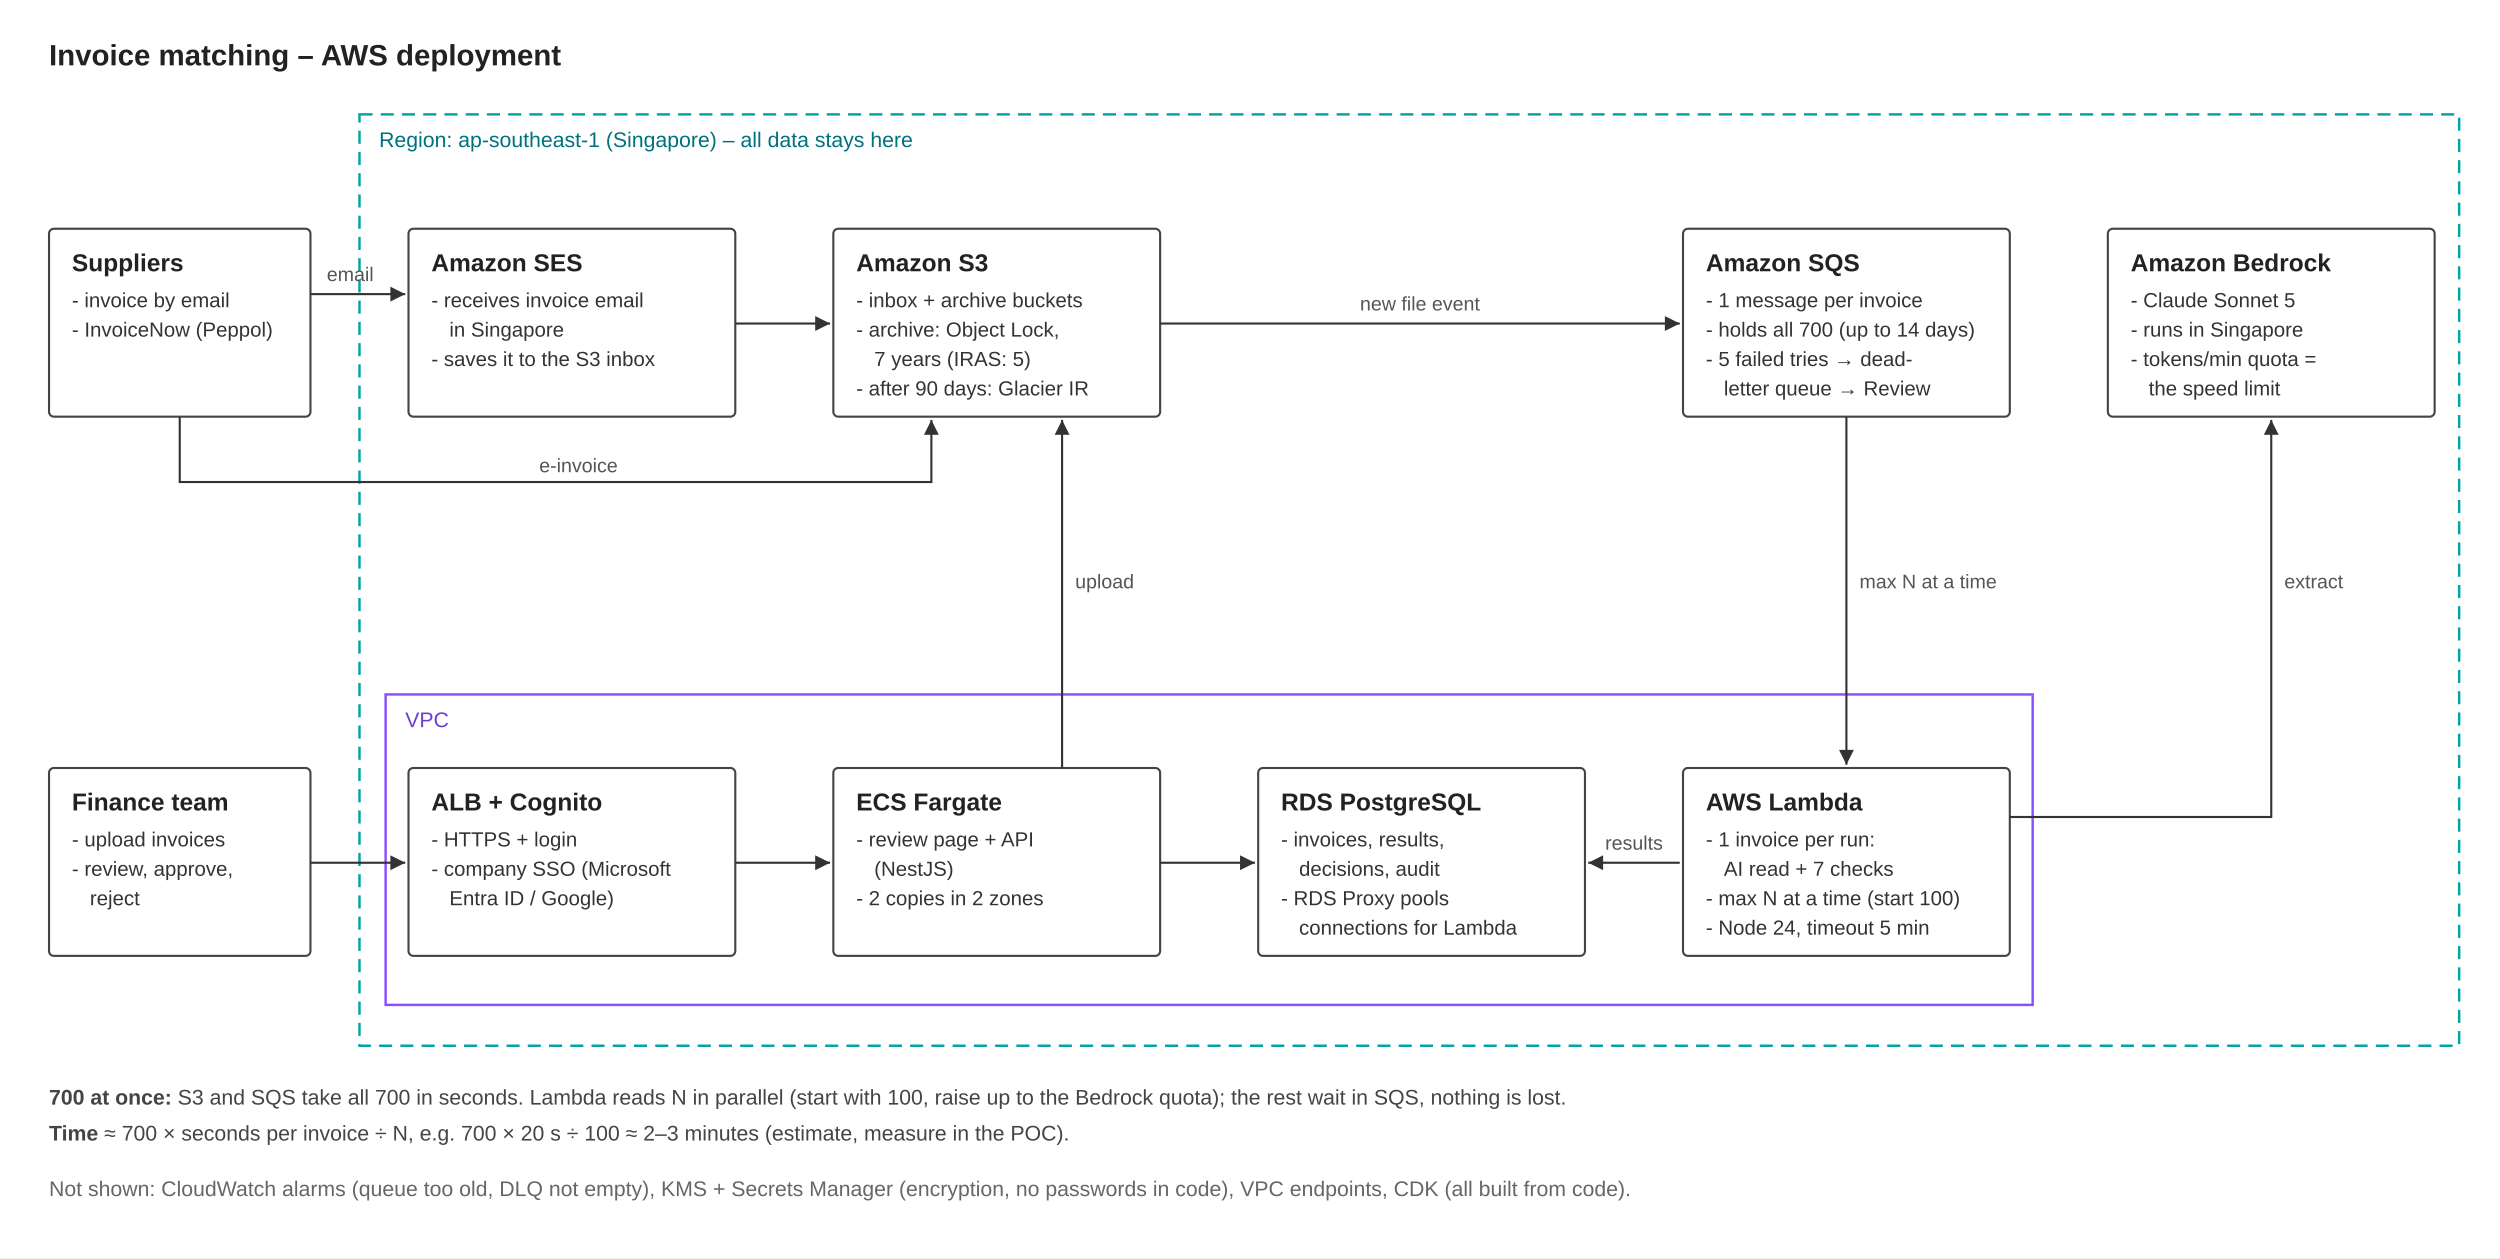
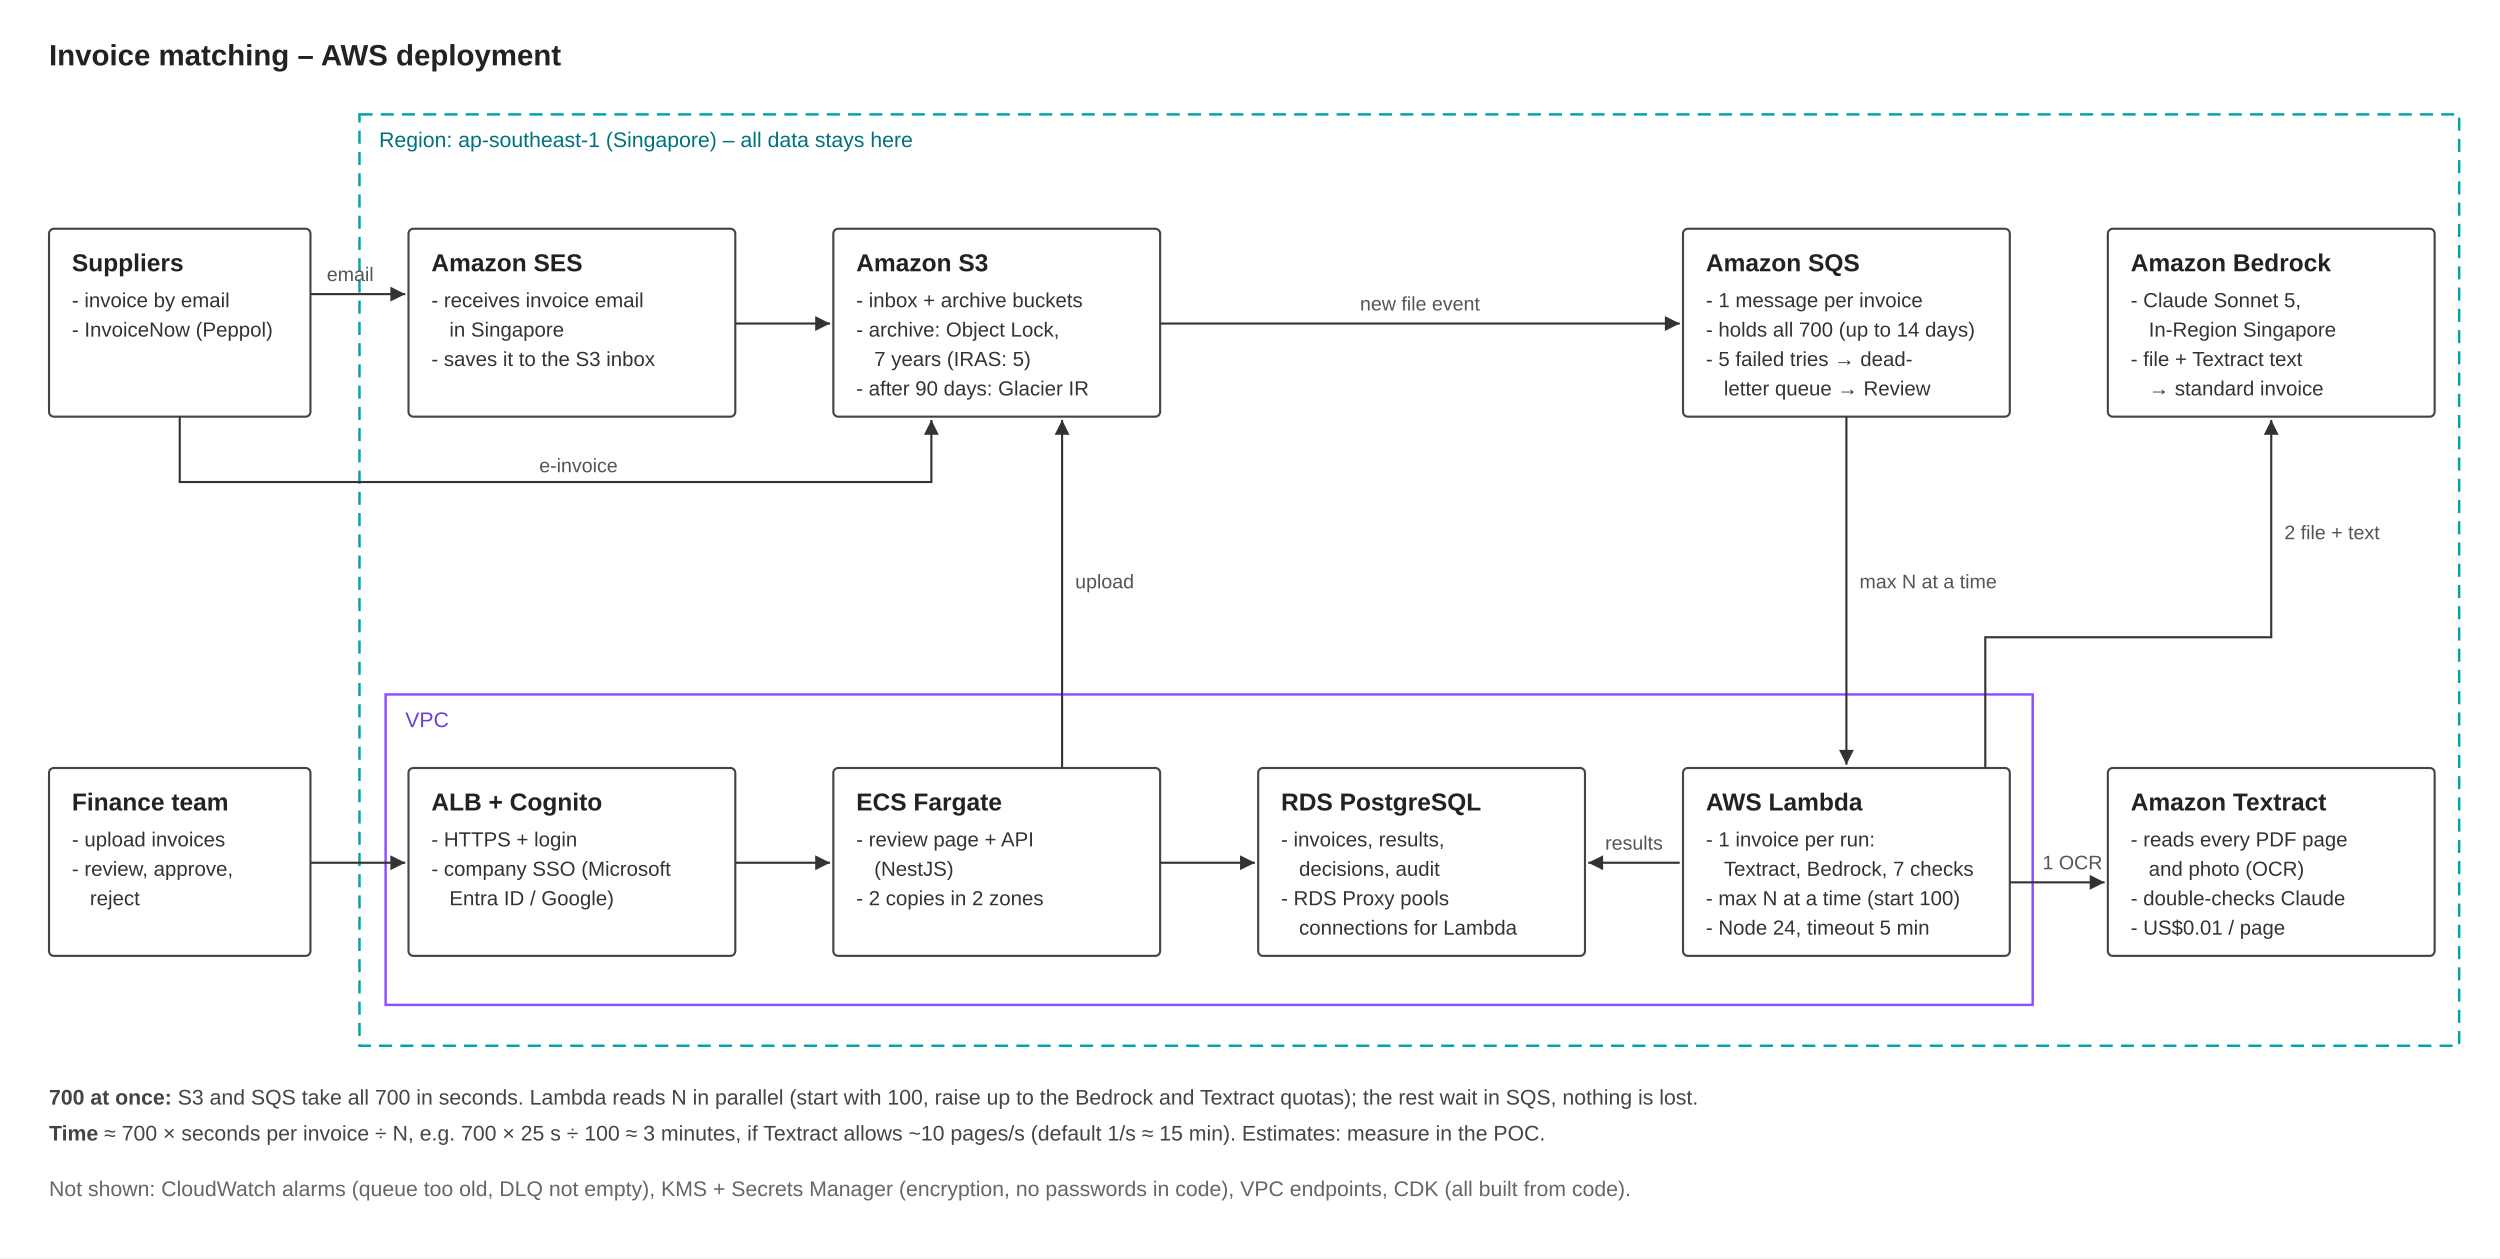
<svg xmlns="http://www.w3.org/2000/svg" width="1530" height="770" viewBox="0 0 1530 770" font-family="Arial, Helvetica, sans-serif">
  <defs>
    <marker id="arr" viewBox="0 0 10 10" refX="10" refY="5" markerWidth="7" markerHeight="7" orient="auto">
      <path d="M0,0 L10,5 L0,10 z" fill="#333" />
    </marker>
  </defs>
  <rect width="1530" height="770" fill="#fff" />
  <text x="30" y="40" font-size="18" font-weight="bold" fill="#222">Invoice matching – AWS deployment</text>
  <rect x="220" y="70" width="1285" height="570" fill="none" stroke="#00A4A6" stroke-width="1.5" stroke-dasharray="8 5" />
  <text x="232" y="90" font-size="13" fill="#00727D">Region: ap-southeast-1 (Singapore) – all data stays here</text>
  <rect x="236" y="425" width="1008" height="190" fill="none" stroke="#8C4FFF" stroke-width="1.5" />
  <text x="248" y="445" font-size="13" fill="#6b3fd4">VPC</text>
  <g fill="#fff" stroke="#444" stroke-width="1.3">
    <rect x="30" y="140" width="160" height="115" rx="3" />
    <rect x="30" y="470" width="160" height="115" rx="3" />
  </g>
  <text x="44" y="166" font-size="15" font-weight="bold" fill="#222">Suppliers</text>
  <g font-size="12.5" fill="#333">
    <text x="44" y="188">- invoice by email</text>
    <text x="44" y="206">- InvoiceNow (Peppol)</text>
  </g>
  <text x="44" y="496" font-size="15" font-weight="bold" fill="#222">Finance team</text>
  <g font-size="12.5" fill="#333">
    <text x="44" y="518">- upload invoices</text>
    <text x="44" y="536">- review, approve,</text>
    <text x="55" y="554">reject</text>
  </g>
  <g fill="#fff" stroke="#444" stroke-width="1.3">
    <rect x="250" y="140" width="200" height="115" rx="3" />
    <rect x="510" y="140" width="200" height="115" rx="3" />
    <rect x="1030" y="140" width="200" height="115" rx="3" />
    <rect x="1290" y="140" width="200" height="115" rx="3" />
    <rect x="250" y="470" width="200" height="115" rx="3" />
    <rect x="510" y="470" width="200" height="115" rx="3" />
    <rect x="770" y="470" width="200" height="115" rx="3" />
    <rect x="1030" y="470" width="200" height="115" rx="3" />
  </g>
  <text x="264" y="166" font-size="15" font-weight="bold" fill="#222">Amazon SES</text>
  <g font-size="12.5" fill="#333">
    <text x="264" y="188">- receives invoice email</text>
    <text x="275" y="206">in Singapore</text>
    <text x="264" y="224">- saves it to the S3 inbox</text>
  </g>
  <text x="524" y="166" font-size="15" font-weight="bold" fill="#222">Amazon S3</text>
  <g font-size="12.5" fill="#333">
    <text x="524" y="188">- inbox + archive buckets</text>
    <text x="524" y="206">- archive: Object Lock,</text>
    <text x="535" y="224">7 years (IRAS: 5)</text>
    <text x="524" y="242">- after 90 days: Glacier IR</text>
  </g>
  <text x="1044" y="166" font-size="15" font-weight="bold" fill="#222">Amazon SQS</text>
  <g font-size="12.5" fill="#333">
    <text x="1044" y="188">- 1 message per invoice</text>
    <text x="1044" y="206">- holds all 700 (up to 14 days)</text>
    <text x="1044" y="224">- 5 failed tries → dead-</text>
    <text x="1055" y="242">letter queue → Review</text>
  </g>
  <text x="1304" y="166" font-size="15" font-weight="bold" fill="#222">Amazon Bedrock</text>
  <g font-size="12.5" fill="#333">
-     <text x="1304" y="188">- Claude Sonnet 5</text>
-     <text x="1304" y="206">- runs in Singapore</text>
-     <text x="1304" y="224">- tokens/min quota =</text>
-     <text x="1315" y="242">the speed limit</text>
+     <text x="1304" y="188">- Claude Sonnet 5,</text>
+     <text x="1315" y="206">In-Region Singapore</text>
+     <text x="1304" y="224">- file + Textract text</text>
+     <text x="1315" y="242">→ standard invoice</text>
  </g>
  <text x="264" y="496" font-size="15" font-weight="bold" fill="#222">ALB + Cognito</text>
  <g font-size="12.5" fill="#333">
    <text x="264" y="518">- HTTPS + login</text>
    <text x="264" y="536">- company SSO (Microsoft</text>
    <text x="275" y="554">Entra ID / Google)</text>
  </g>
  <text x="524" y="496" font-size="15" font-weight="bold" fill="#222">ECS Fargate</text>
  <g font-size="12.5" fill="#333">
    <text x="524" y="518">- review page + API</text>
    <text x="535" y="536">(NestJS)</text>
    <text x="524" y="554">- 2 copies in 2 zones</text>
  </g>
  <text x="784" y="496" font-size="15" font-weight="bold" fill="#222">RDS PostgreSQL</text>
  <g font-size="12.5" fill="#333">
    <text x="784" y="518">- invoices, results,</text>
    <text x="795" y="536">decisions, audit</text>
    <text x="784" y="554">- RDS Proxy pools</text>
    <text x="795" y="572">connections for Lambda</text>
  </g>
  <text x="1044" y="496" font-size="15" font-weight="bold" fill="#222">AWS Lambda</text>
  <g font-size="12.5" fill="#333">
    <text x="1044" y="518">- 1 invoice per run:</text>
-     <text x="1055" y="536">AI read + 7 checks</text>
+     <text x="1055" y="536">Textract, Bedrock, 7 checks</text>
    <text x="1044" y="554">- max N at a time (start 100)</text>
    <text x="1044" y="572">- Node 24, timeout 5 min</text>
  </g>
  <g stroke="#333" stroke-width="1.3" fill="none" marker-end="url(#arr)">
    <line x1="190" y1="180" x2="248" y2="180" />
    <polyline points="110,255 110,295 570,295 570,257" />
    <line x1="450" y1="198" x2="508" y2="198" />
    <line x1="710" y1="198" x2="1028" y2="198" />
    <line x1="1130" y1="255" x2="1130" y2="468" />
-     <polyline points="1230,500 1390,500 1390,257" />
+     <polyline points="1215,470 1215,390 1390,390 1390,257" />
    <line x1="1028" y1="528" x2="972" y2="528" />
    <line x1="190" y1="528" x2="248" y2="528" />
    <line x1="450" y1="528" x2="508" y2="528" />
    <line x1="710" y1="528" x2="768" y2="528" />
    <line x1="650" y1="470" x2="650" y2="257" />
  </g>
  <g font-size="12" fill="#555">
    <text x="200" y="172">email</text>
    <text x="330" y="289">e-invoice</text>
    <text x="869" y="190" text-anchor="middle">new file event</text>
    <text x="1138" y="360">max N at a time</text>
-     <text x="1398" y="360">extract</text>
+     <text x="1398" y="330">2 file + text</text>
    <text x="1000" y="520" text-anchor="middle">results</text>
    <text x="658" y="360">upload</text>
  </g>
+   <rect x="1290" y="470" width="200" height="115" rx="3" fill="#fff" stroke="#444" stroke-width="1.3" />
+   <text x="1304" y="496" font-size="15" font-weight="bold" fill="#222">Amazon Textract</text>
+   <g font-size="12.5" fill="#333">
+     <text x="1304" y="518">- reads every PDF page</text>
+     <text x="1315" y="536">and photo (OCR)</text>
+     <text x="1304" y="554">- double-checks Claude</text>
+     <text x="1304" y="572">- US$0.01 / page</text>
+   </g>
+   <line x1="1230" y1="540" x2="1288" y2="540" stroke="#333" stroke-width="1.3" marker-end="url(#arr)" />
+   <text x="1250" y="532" font-size="12" fill="#555">1 OCR</text>
  <g font-size="13" fill="#444">
    <text x="30" y="676">
-       <tspan font-weight="bold">700 at once:</tspan> S3 and SQS take all 700 in seconds. Lambda reads N in parallel (start with 100, raise up to the Bedrock quota); the rest wait in SQS, nothing is lost.</text>
+       <tspan font-weight="bold">700 at once:</tspan> S3 and SQS take all 700 in seconds. Lambda reads N in parallel (start with 100, raise up to the Bedrock and Textract quotas); the rest wait in SQS, nothing is lost.</text>
    <text x="30" y="698">
-       <tspan font-weight="bold">Time</tspan> ≈ 700 × seconds per invoice ÷ N, e.g. 700 × 20 s ÷ 100 ≈ 2–3 minutes (estimate, measure in the POC).</text>
+       <tspan font-weight="bold">Time</tspan> ≈ 700 × seconds per invoice ÷ N, e.g. 700 × 25 s ÷ 100 ≈ 3 minutes, if Textract allows ~10 pages/s (default 1/s ≈ 15 min). Estimates: measure in the POC.</text>
    <text x="30" y="732" fill="#666">Not shown: CloudWatch alarms (queue too old, DLQ not empty), KMS + Secrets Manager (encryption, no passwords in code), VPC endpoints, CDK (all built from code).</text>
  </g>
</svg>
